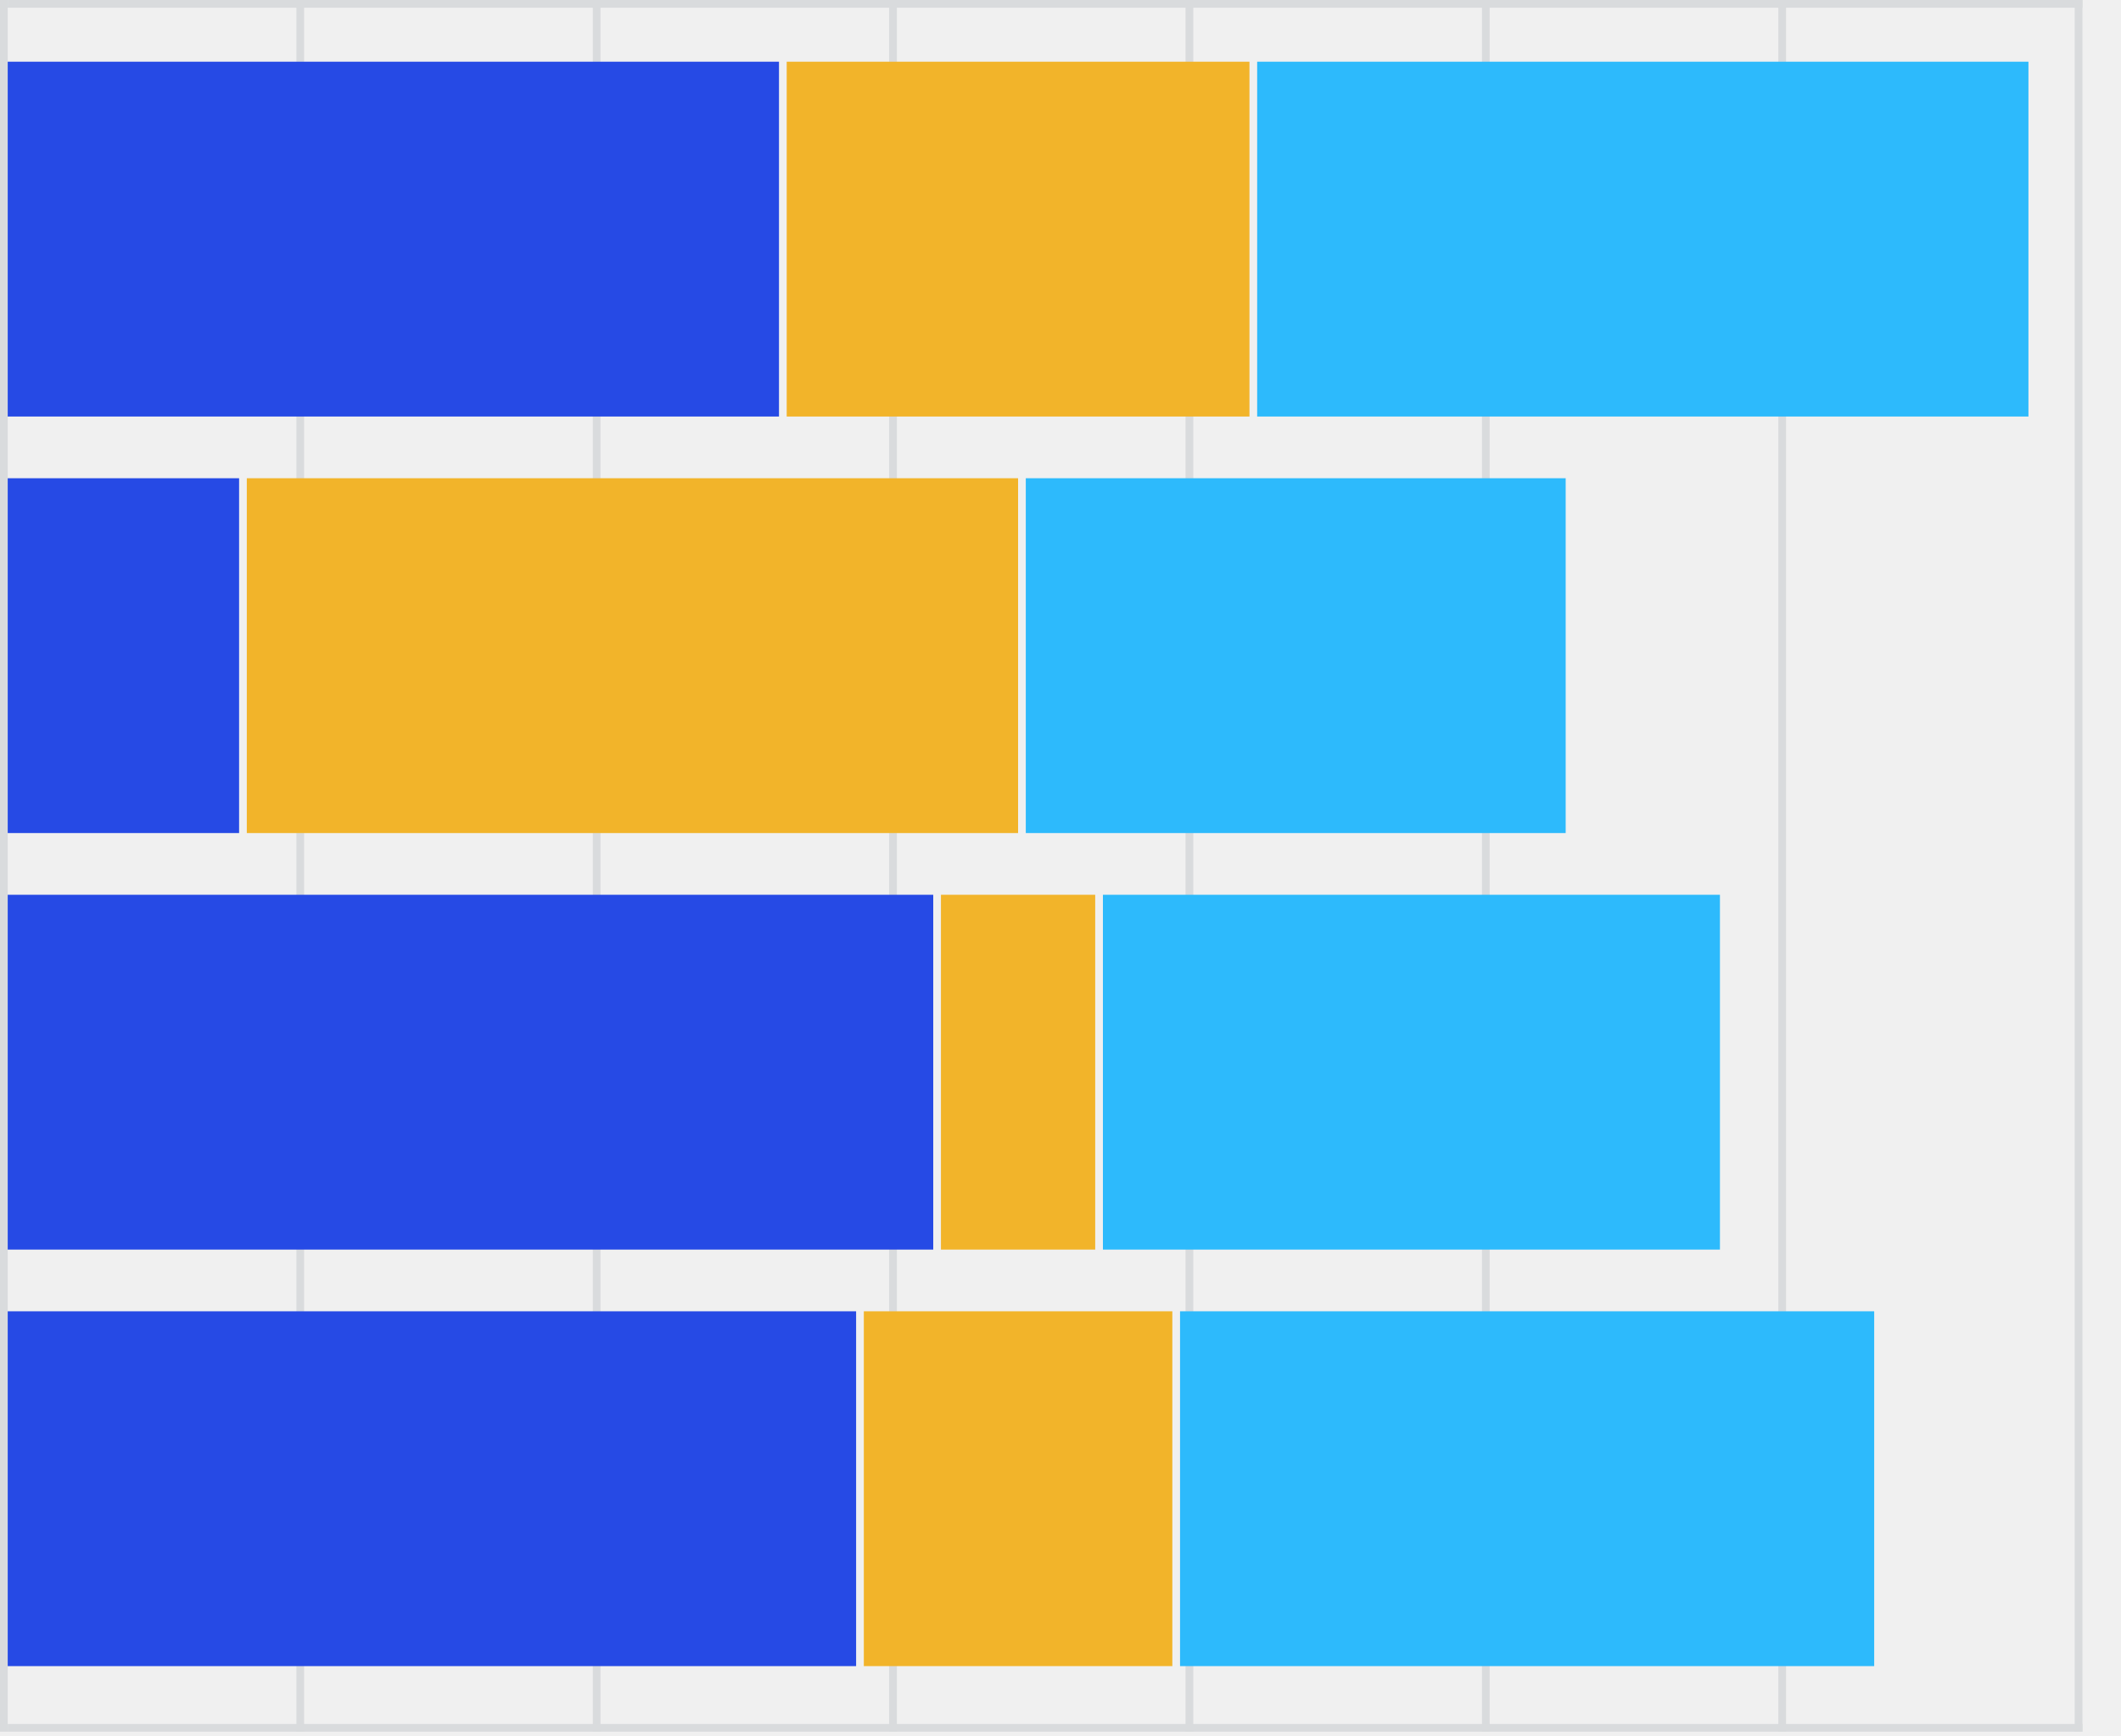
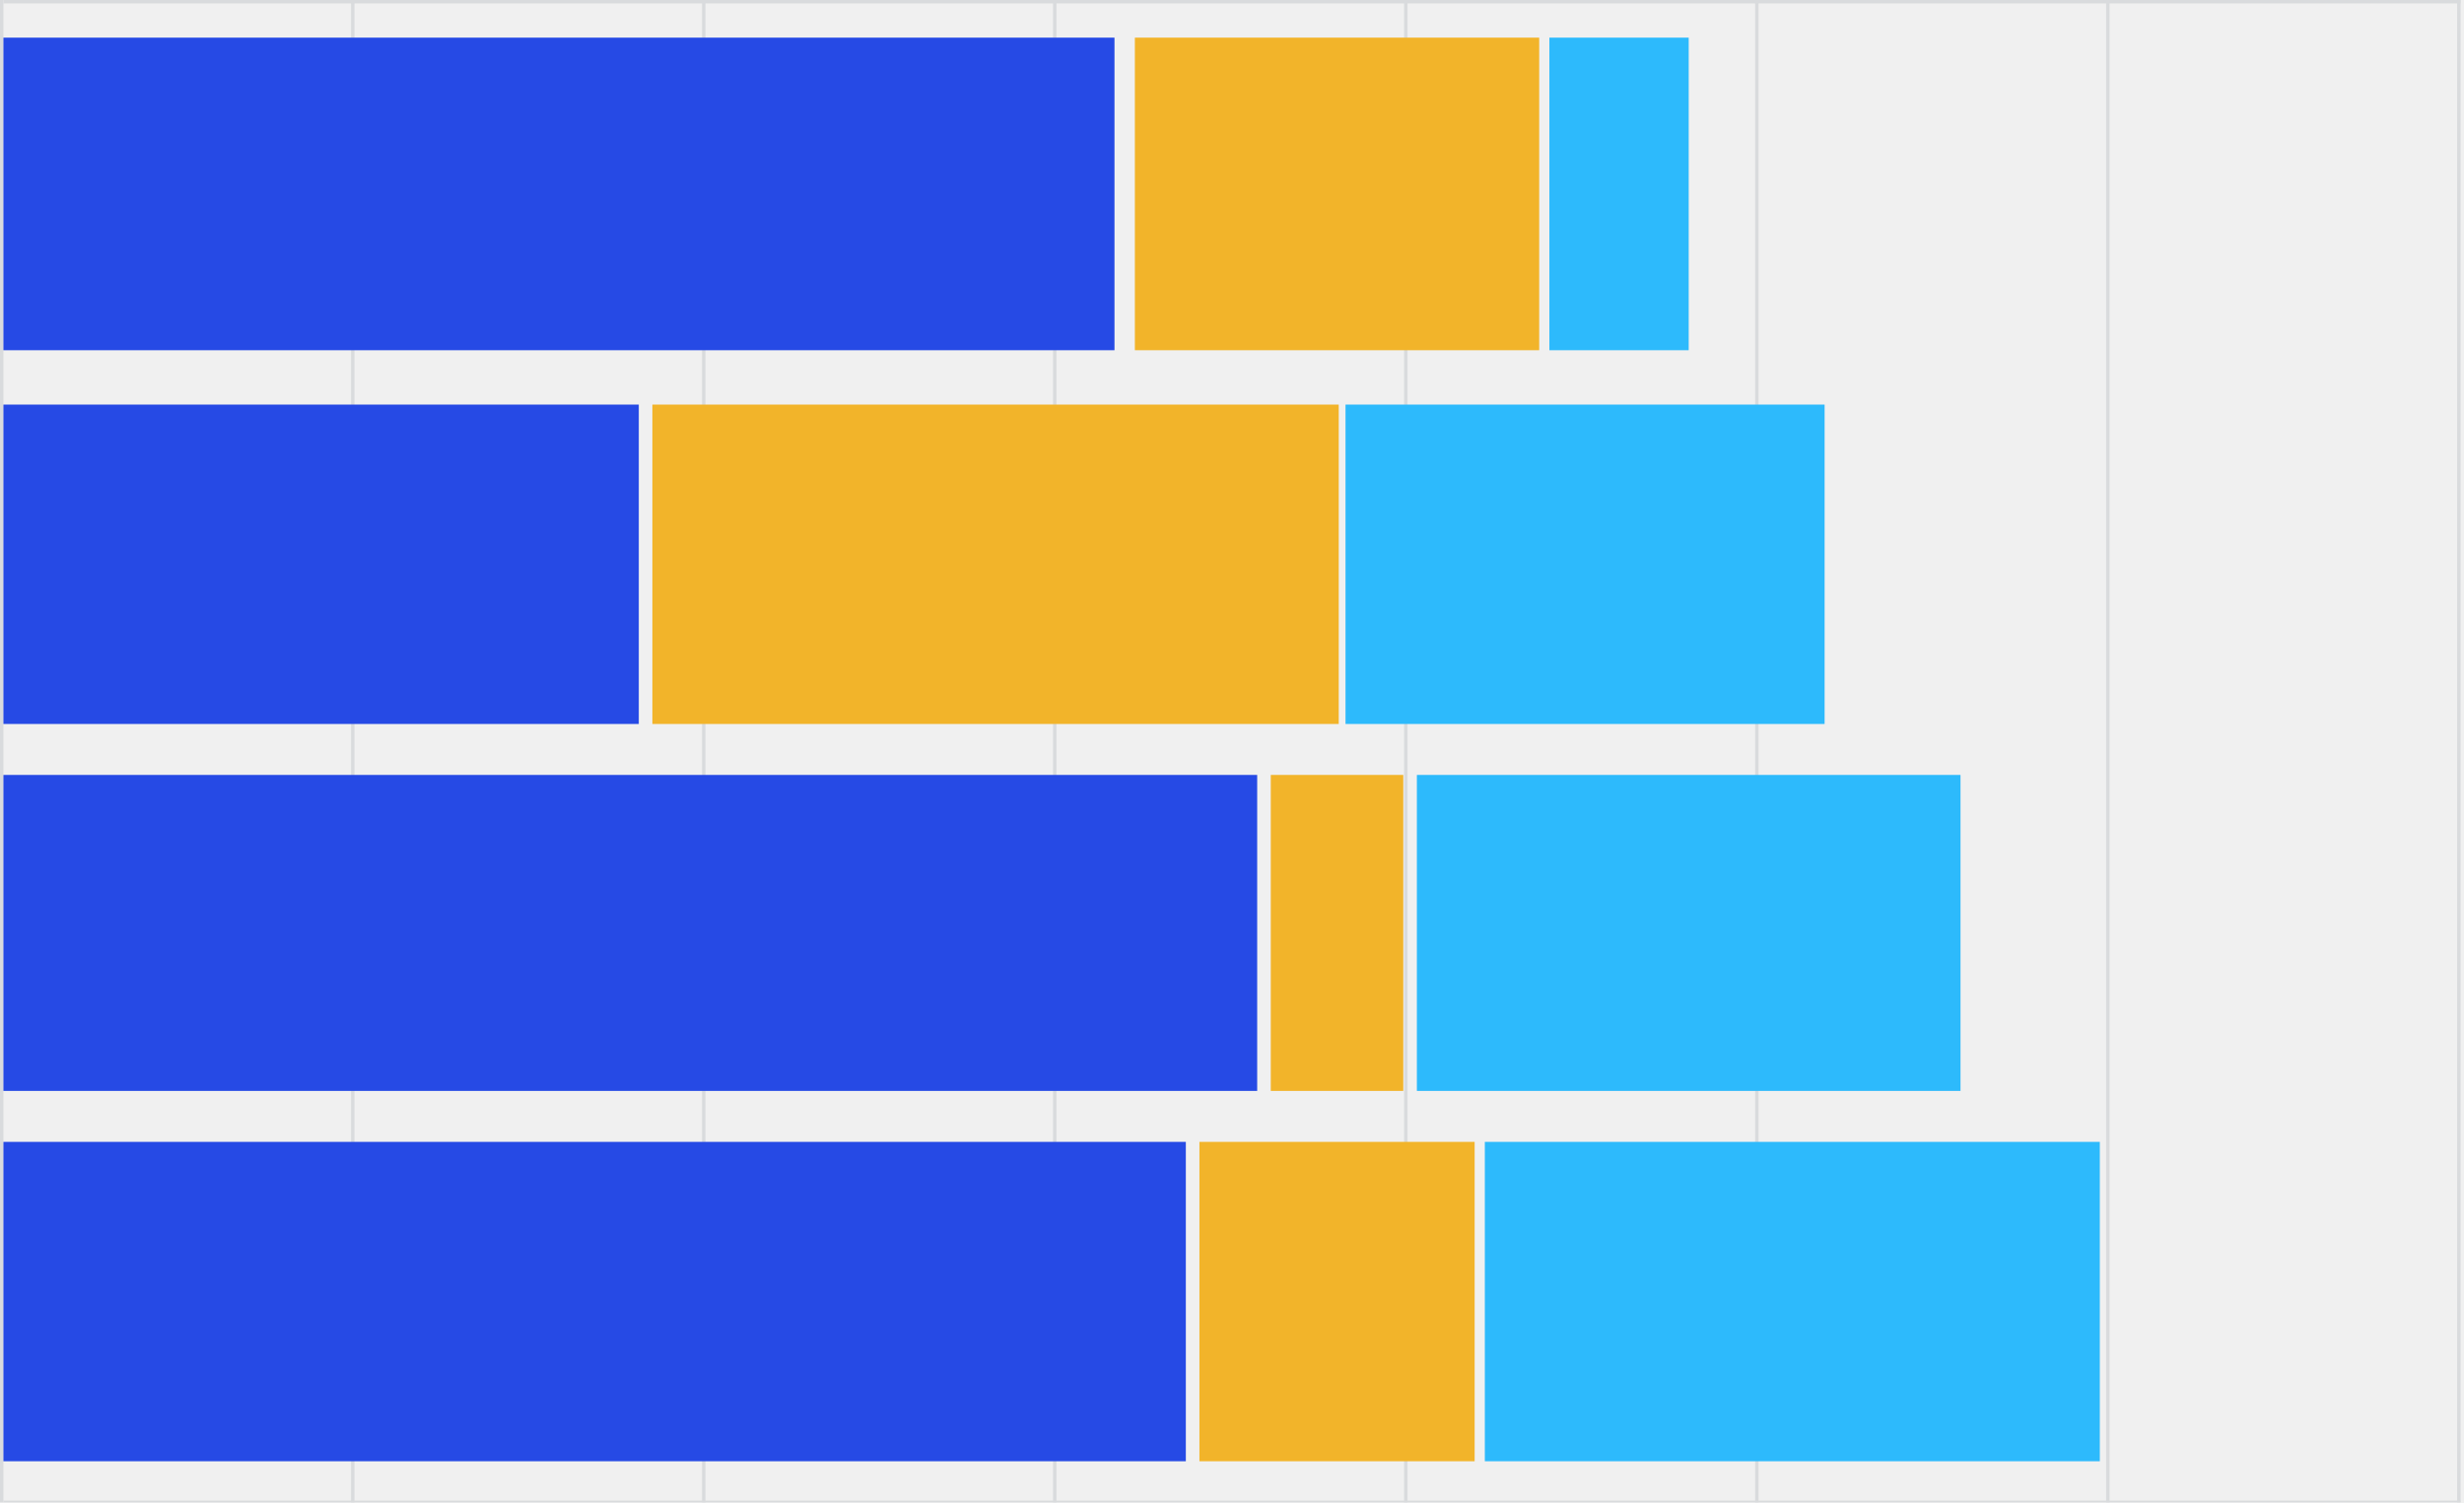
- <svg xmlns="http://www.w3.org/2000/svg" width="275" height="225" viewBox="0 0 275 225" fill="none">
-   <line x1="1" y1="0.5" x2="270" y2="0.5" stroke="#D9DBDD" />
-   <line x1="1" y1="224" x2="270" y2="224" stroke="#D9DBDD" />
-   <line x1="0.5" y1="224.5" x2="0.5" stroke="#D9DBDD" />
-   <line x1="38.929" y1="224.5" x2="38.929" stroke="#D9DBDD" />
-   <line x1="77.357" y1="224.5" x2="77.357" stroke="#D9DBDD" />
-   <line x1="115.786" y1="224.5" x2="115.786" stroke="#D9DBDD" />
-   <line x1="154.214" y1="224.5" x2="154.214" stroke="#D9DBDD" />
-   <line x1="192.643" y1="224.5" x2="192.643" stroke="#D9DBDD" />
-   <line x1="231.071" y1="224.5" x2="231.071" stroke="#D9DBDD" />
-   <line x1="269.5" y1="224.5" x2="269.5" stroke="#D9DBDD" />
-   <rect width="100" height="46" transform="matrix(-1 0 0 1 101 8)" fill="#264AE5" />
-   <rect width="60" height="46" transform="matrix(-1 0 0 1 162 8)" fill="#F2B42A" />
-   <rect width="100" height="46" transform="matrix(-1 0 0 1 263 8)" fill="#2DBAFC" />
-   <rect width="30" height="46" transform="matrix(-1 0 0 1 31 62)" fill="#264AE5" />
-   <rect width="100" height="46" transform="matrix(-1 0 0 1 132 62)" fill="#F2B42A" />
-   <rect width="70" height="46" transform="matrix(-1 0 0 1 203 62)" fill="#2DBAFC" />
-   <rect width="120" height="46" transform="matrix(-1 0 0 1 121 116)" fill="#264AE5" />
-   <rect width="20" height="46" transform="matrix(-1 0 0 1 142 116)" fill="#F2B42A" />
-   <rect width="80" height="46" transform="matrix(-1 0 0 1 223 116)" fill="#2DBAFC" />
-   <rect width="110" height="46" transform="matrix(-1 0 0 1 111 170)" fill="#264AE5" />
-   <rect width="40" height="46" transform="matrix(-1 0 0 1 152 170)" fill="#F2B42A" />
-   <rect width="90" height="46" transform="matrix(-1 0 0 1 243 170)" fill="#2DBAFC" />
+ <svg xmlns="http://www.w3.org/2000/svg" width="720" height="439" viewBox="0 0 720 439" fill="none">
+   <g clip-path="url(#clip0_207_7062)">
+     <line x1="1" y1="0.5" x2="719" y2="0.5" stroke="#D9DBDD" />
+     <line x1="1" y1="439" x2="719" y2="439" stroke="#D9DBDD" />
+     <line x1="0.5" y1="439.5" x2="0.5" stroke="#D9DBDD" />
+     <line x1="103.071" y1="439.5" x2="103.071" stroke="#D9DBDD" />
+     <line x1="205.643" y1="439.5" x2="205.643" stroke="#D9DBDD" />
+     <line x1="308.214" y1="439.5" x2="308.214" stroke="#D9DBDD" />
+     <line x1="410.786" y1="439.5" x2="410.786" stroke="#D9DBDD" />
+     <line x1="513.357" y1="439.5" x2="513.357" stroke="#D9DBDD" />
+     <line x1="615.929" y1="439.5" x2="615.929" stroke="#D9DBDD" />
+     <line x1="718.5" y1="439.5" x2="718.5" stroke="#D9DBDD" />
+     <rect width="185.661" height="93.327" transform="matrix(-1 0 0 1 186.661 118.227)" fill="#264AE5" />
+     <rect width="324.659" height="91.341" transform="matrix(-1 0 0 1 325.659 11)" fill="#264AE5" />
+     <rect width="366.358" height="92.334" transform="matrix(-1 0 0 1 367.358 226.446)" fill="#264AE5" />
+     <rect width="345.508" height="93.327" transform="matrix(-1 0 0 1 346.508 333.673)" fill="#264AE5" />
+     <rect width="200.554" height="93.327" transform="matrix(-1 0 0 1 391.186 118.227)" fill="#F2B42A" />
+     <rect width="139.99" height="93.327" transform="matrix(-1 0 0 1 533.162 118.227)" fill="#2DBAFC" />
+     <rect width="118.148" height="91.341" transform="matrix(-1 0 0 1 449.764 11)" fill="#F2B42A" />
+     <rect width="40.706" height="91.341" transform="matrix(-1 0 0 1 493.449 11)" fill="#2DBAFC" />
+     <rect width="38.721" height="92.334" transform="matrix(-1 0 0 1 410.05 226.446)" fill="#F2B42A" />
+     <rect width="158.854" height="92.334" transform="matrix(-1 0 0 1 572.876 226.446)" fill="#2DBAFC" />
+     <rect width="80.42" height="93.327" transform="matrix(-1 0 0 1 430.9 333.673)" fill="#F2B42A" />
+     <rect width="179.704" height="93.327" transform="matrix(-1 0 0 1 613.582 333.673)" fill="#2DBAFC" />
+   </g>
+   <defs>
+     <clipPath id="clip0_207_7062">
+       <rect width="720" height="439" fill="white" />
+     </clipPath>
+   </defs>
</svg>
